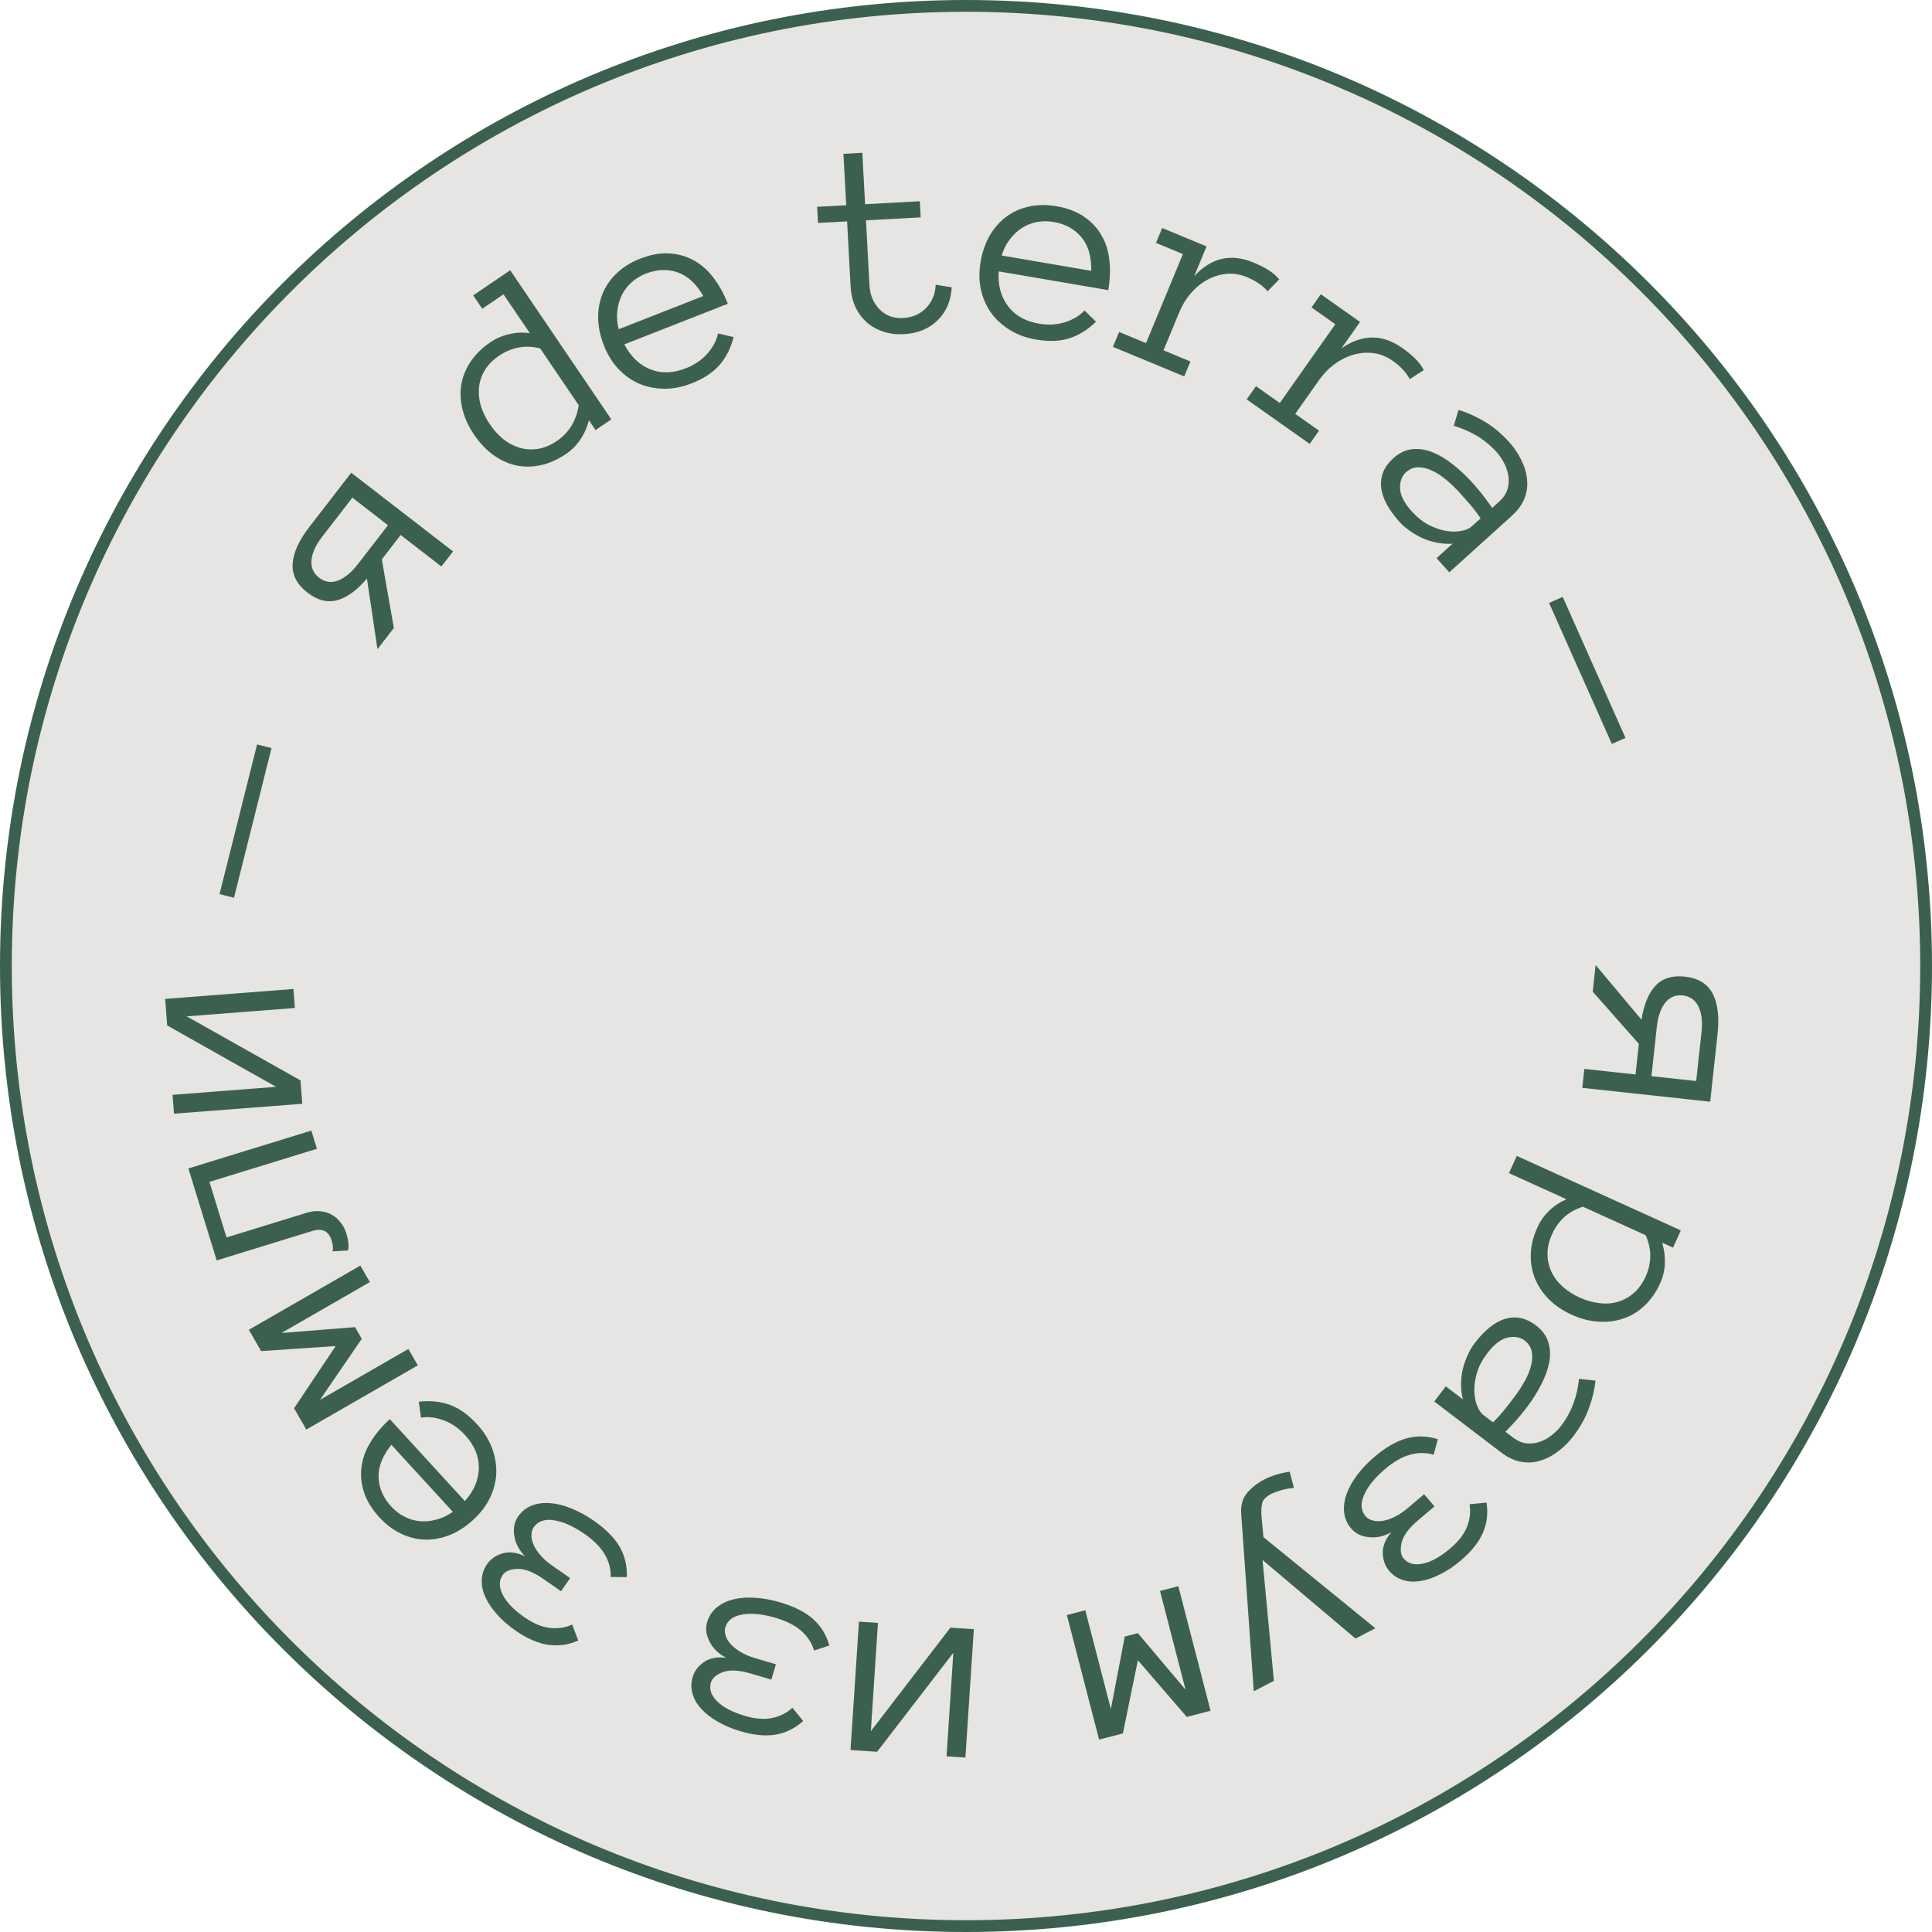
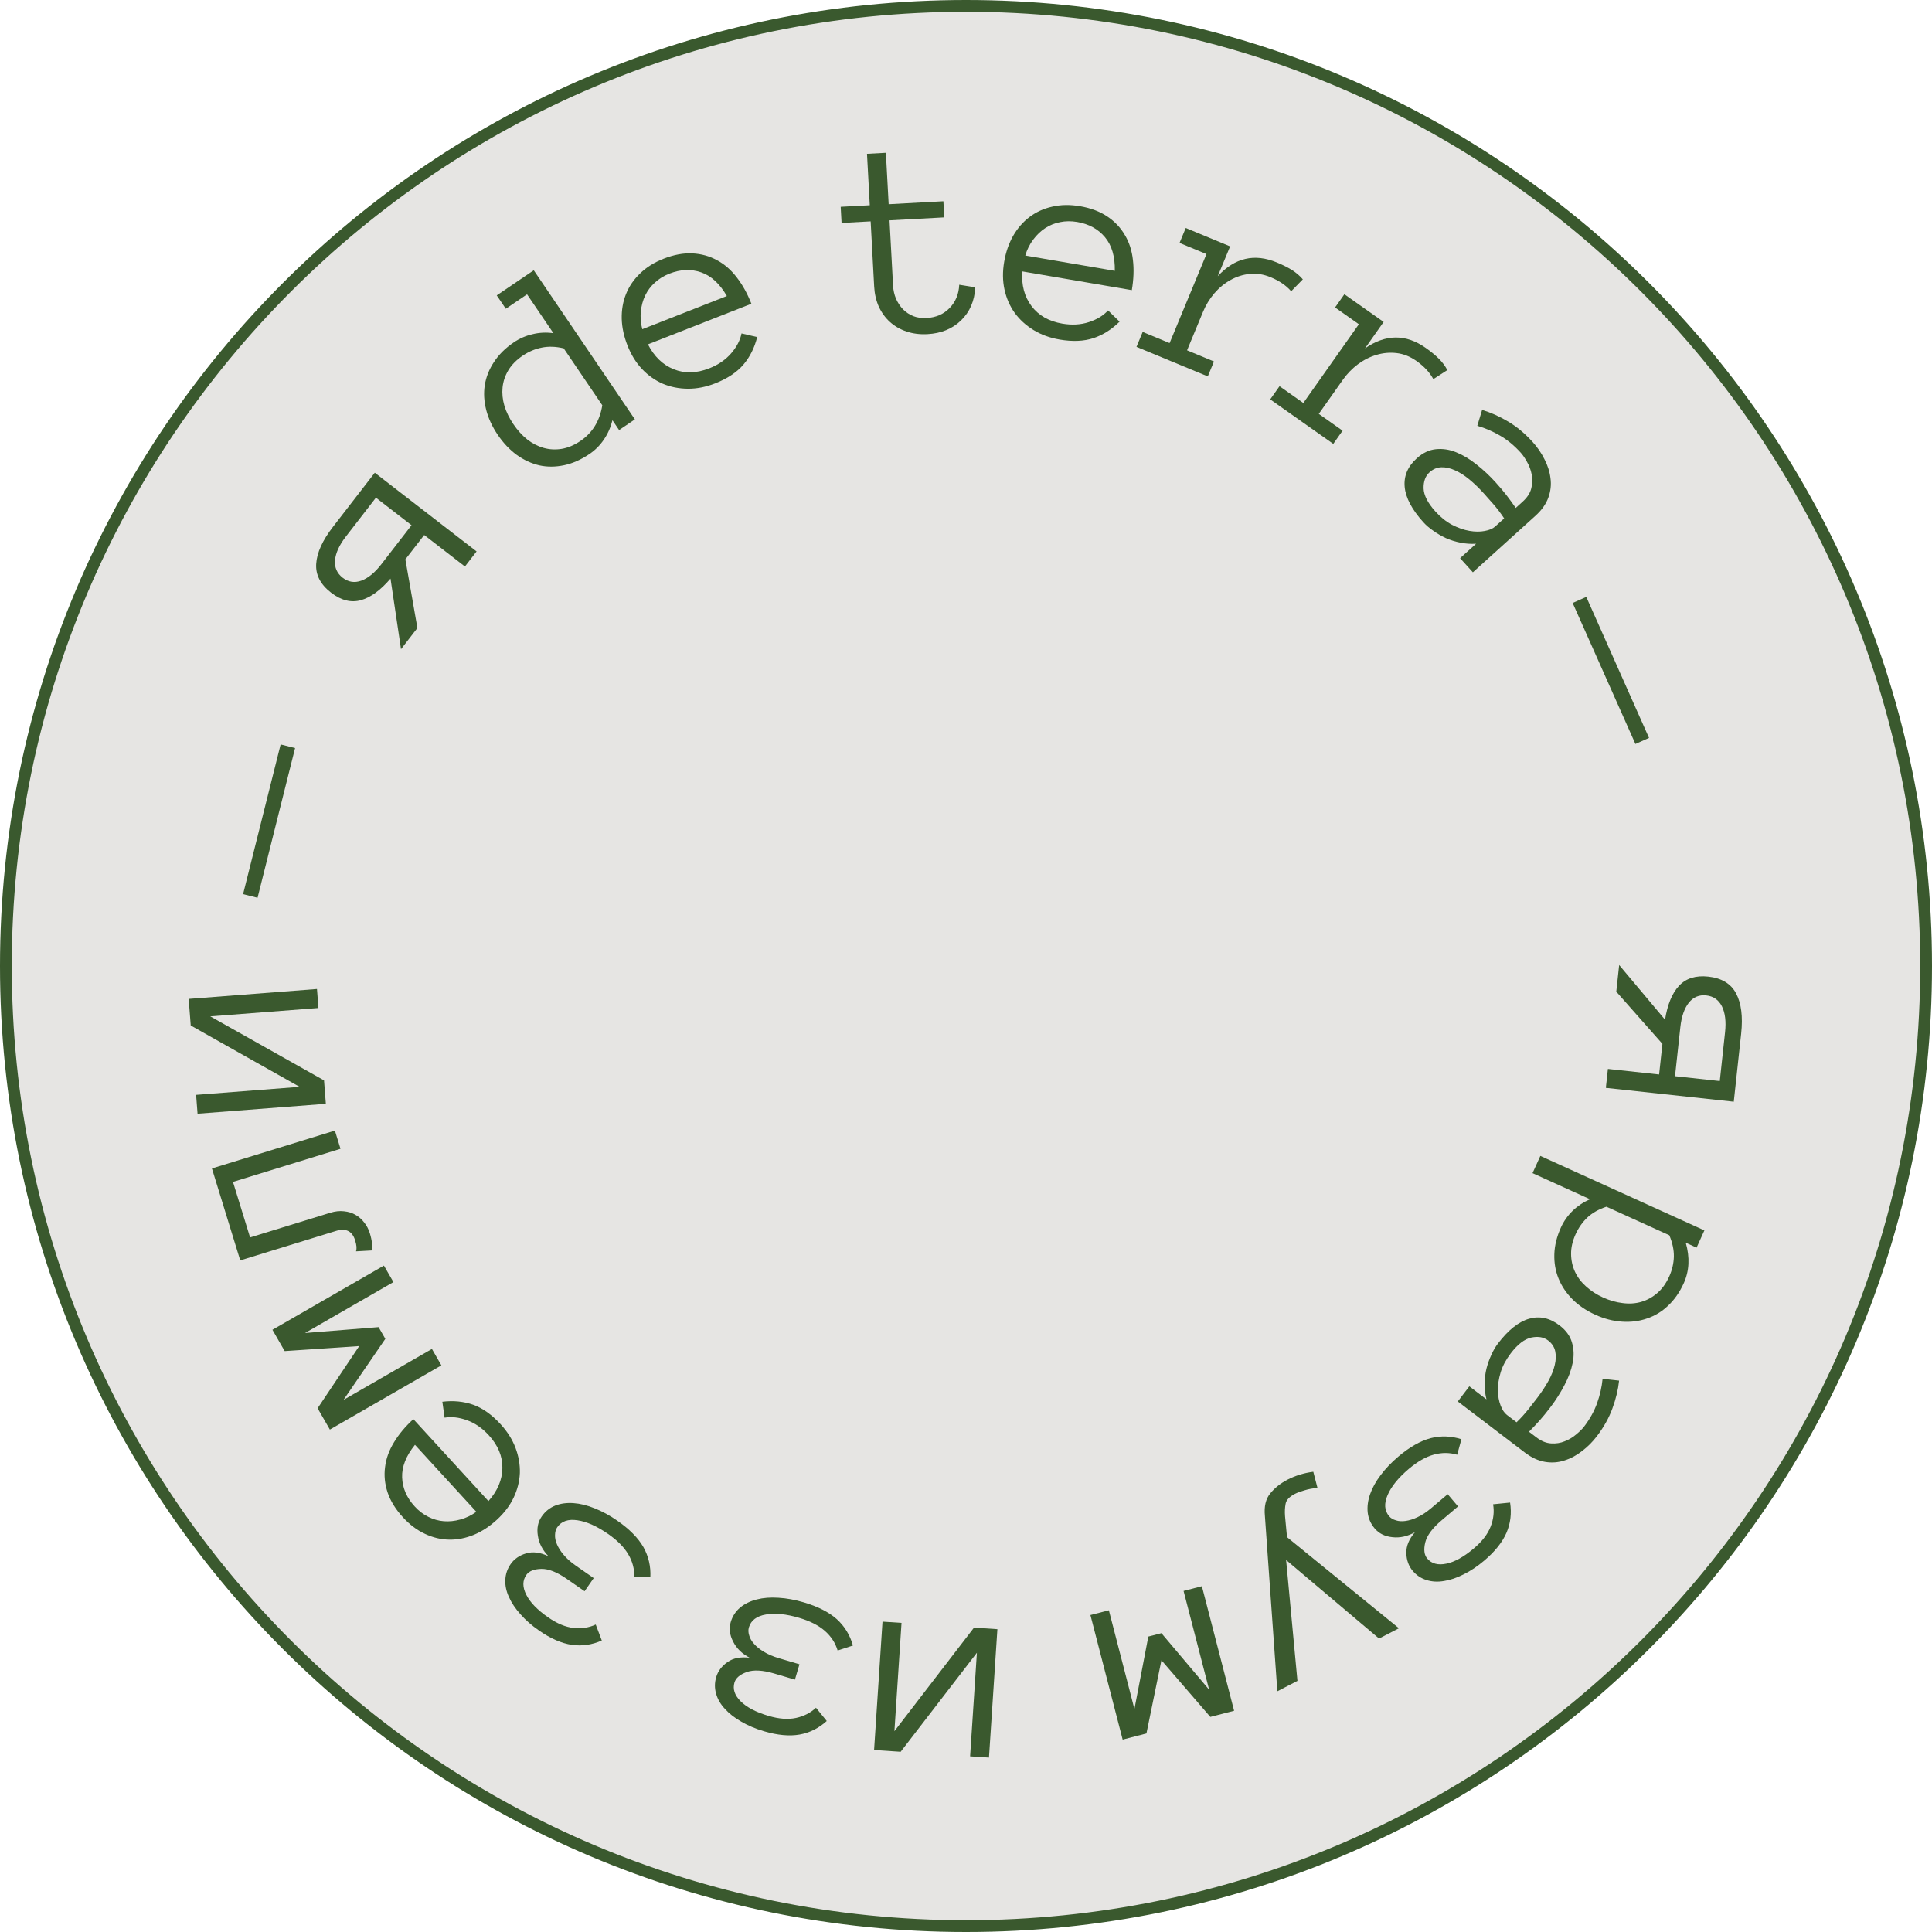
<svg xmlns="http://www.w3.org/2000/svg" width="164" height="164" viewBox="0 0 164 164" fill="none">
-   <path d="M163.5 82C163.5 127.011 127.011 163.5 82 163.5C36.989 163.5 0.5 127.011 0.5 82C0.5 36.989 36.989 0.5 82 0.5C127.011 0.5 163.5 36.989 163.5 82Z" fill="#E6E5E3" stroke="#3C604F" />
-   <path d="M139.339 86.558C139.54 85.276 139.935 84.317 140.523 83.681C141.118 83.046 141.948 82.786 143.012 82.901C144.146 83.024 144.931 83.499 145.368 84.324C145.812 85.158 145.956 86.297 145.799 87.742L145.173 93.52L134.315 92.344L134.489 90.736L138.835 91.207L139.116 88.609L135.2 84.177L135.445 81.916L139.339 86.558ZM142.839 84.498C142.233 84.432 141.739 84.638 141.357 85.115C140.975 85.6 140.734 86.297 140.636 87.206L140.186 91.353L143.984 91.765L144.434 87.617C144.532 86.709 144.443 85.976 144.165 85.419C143.887 84.871 143.445 84.563 142.839 84.498Z" fill="#3C604F" />
-   <path d="M133.418 111.603C132.643 111.251 131.993 110.811 131.47 110.281C130.947 109.752 130.554 109.162 130.292 108.511C130.034 107.87 129.917 107.182 129.942 106.447C129.967 105.712 130.154 104.96 130.503 104.192C130.742 103.665 131.07 103.197 131.488 102.786C131.903 102.383 132.396 102.053 132.967 101.797L128.091 99.583L128.755 98.121L142.679 104.444L142.015 105.906L141.098 105.489C141.456 106.742 141.399 107.887 140.927 108.926C140.579 109.694 140.136 110.329 139.599 110.832C139.069 111.338 138.47 111.701 137.804 111.922C137.141 112.153 136.431 112.242 135.674 112.19C134.924 112.141 134.172 111.946 133.418 111.603ZM134.082 110.142C134.637 110.393 135.191 110.551 135.746 110.614C136.305 110.688 136.831 110.652 137.326 110.508C137.821 110.363 138.273 110.114 138.683 109.76C139.089 109.412 139.425 108.947 139.69 108.364C139.942 107.809 140.074 107.243 140.088 106.665C140.098 106.095 139.969 105.491 139.7 104.855L134.365 102.432C133.709 102.649 133.173 102.95 132.757 103.337C132.338 103.73 132.003 104.204 131.751 104.759C131.486 105.342 131.357 105.901 131.363 106.436C131.366 106.978 131.475 107.482 131.692 107.95C131.909 108.417 132.222 108.834 132.63 109.199C133.043 109.576 133.527 109.89 134.082 110.142Z" fill="#3C604F" />
-   <path d="M130.379 112.505C130.926 112.922 131.279 113.406 131.437 113.959C131.602 114.516 131.622 115.096 131.497 115.699C131.374 116.312 131.141 116.94 130.799 117.583C130.458 118.236 130.061 118.862 129.606 119.458C129.431 119.688 129.272 119.891 129.129 120.067C128.98 120.248 128.839 120.415 128.703 120.567C128.563 120.726 128.42 120.882 128.273 121.035C128.127 121.189 127.965 121.356 127.789 121.536L128.414 122.011C128.836 122.333 129.255 122.505 129.671 122.527C130.082 122.555 130.466 122.494 130.825 122.345C131.19 122.201 131.515 122.007 131.8 121.762C132.091 121.522 132.314 121.299 132.47 121.094C132.963 120.448 133.33 119.785 133.572 119.105C133.815 118.426 133.97 117.738 134.037 117.044L135.438 117.197C135.357 117.96 135.17 118.741 134.877 119.539C134.585 120.348 134.144 121.141 133.552 121.918C133.192 122.39 132.777 122.806 132.308 123.165C131.839 123.535 131.34 123.803 130.811 123.97C130.283 124.147 129.731 124.188 129.155 124.093C128.58 123.999 128.006 123.733 127.434 123.298L121.747 118.967L122.726 117.681L124.181 118.788C124.071 118.352 124.02 117.91 124.026 117.463C124.028 117.022 124.079 116.594 124.179 116.18C124.285 115.769 124.422 115.383 124.59 115.02C124.752 114.652 124.94 114.329 125.153 114.049C126.028 112.899 126.912 112.197 127.803 111.943C128.694 111.688 129.552 111.876 130.379 112.505ZM126.244 114.88C125.837 115.414 125.55 115.952 125.383 116.493C125.218 117.045 125.141 117.56 125.15 118.038C125.159 118.516 125.235 118.938 125.379 119.303C125.519 119.675 125.697 119.943 125.915 120.109L126.735 120.733C127.115 120.364 127.454 119.989 127.754 119.609C128.049 119.234 128.303 118.907 128.516 118.628C128.866 118.168 129.173 117.7 129.438 117.223C129.697 116.753 129.876 116.305 129.975 115.88C130.079 115.459 130.093 115.066 130.016 114.703C129.939 114.34 129.736 114.033 129.406 113.782C129.04 113.503 128.566 113.422 127.986 113.54C127.406 113.669 126.826 114.115 126.244 114.88Z" fill="#3C604F" />
-   <path d="M117.917 133.34C117.574 132.934 117.394 132.432 117.378 131.832C117.361 131.242 117.604 130.653 118.108 130.063C117.469 130.42 116.83 130.56 116.194 130.485C115.556 130.42 115.056 130.173 114.692 129.744C114.355 129.344 114.157 128.892 114.099 128.389C114.047 127.891 114.115 127.373 114.304 126.834C114.488 126.301 114.785 125.763 115.196 125.221C115.603 124.673 116.104 124.147 116.701 123.642C117.655 122.835 118.566 122.316 119.434 122.083C120.301 121.862 121.174 121.891 122.054 122.17L121.695 123.487C121.051 123.294 120.389 123.292 119.708 123.478C119.027 123.665 118.32 124.069 117.586 124.689C116.709 125.431 116.112 126.165 115.796 126.893C115.474 127.625 115.515 128.23 115.919 128.707C116.055 128.868 116.245 128.984 116.488 129.054C116.731 129.136 117.007 129.153 117.315 129.107C117.629 129.067 117.968 128.959 118.332 128.785C118.701 128.616 119.088 128.36 119.494 128.017L120.89 126.837L121.768 127.875L120.371 129.056C119.59 129.716 119.127 130.343 118.983 130.935C118.838 131.538 118.895 131.992 119.152 132.296C119.525 132.738 120.067 132.883 120.778 132.732C121.484 132.586 122.26 132.155 123.107 131.439C123.811 130.843 124.287 130.226 124.534 129.587C124.782 128.948 124.852 128.317 124.743 127.692L126.186 127.547C126.326 128.451 126.224 129.305 125.88 130.108C125.529 130.915 124.898 131.705 123.985 132.477C123.406 132.966 122.827 133.353 122.249 133.637C121.67 133.932 121.114 134.121 120.58 134.204C120.046 134.297 119.546 134.269 119.082 134.12C118.623 133.976 118.235 133.716 117.917 133.34Z" fill="#3C604F" />
-   <path d="M106.429 143.567L105.374 128.697C105.292 127.877 105.443 127.235 105.828 126.772C106.209 126.302 106.698 125.912 107.294 125.603C107.96 125.257 108.689 125.034 109.48 124.931L109.836 126.305C109.438 126.335 109.069 126.403 108.728 126.509C108.383 126.609 108.114 126.709 107.92 126.809C107.448 127.054 107.185 127.336 107.13 127.654C107.068 127.977 107.053 128.328 107.083 128.709L107.25 130.483L116.75 138.217L115.064 139.091L107.173 132.423L108.135 142.682L106.429 143.567Z" fill="#3C604F" />
-   <path d="M90.561 137.094L92.127 136.689L94.297 145.073L95.477 138.921L96.588 138.633L100.638 143.432L98.469 135.048L100.023 134.646L102.759 145.219L100.74 145.742L96.59 140.933L95.317 147.145L93.298 147.668L90.561 137.094Z" fill="#3C604F" />
-   <path d="M81.95 149.194L80.348 149.089L80.925 140.295L74.454 148.701L72.197 148.553L72.913 137.655L74.527 137.761L73.923 146.952L80.677 138.165L82.665 138.295L81.95 149.194Z" fill="#3C604F" />
-   <path d="M58.796 142.362C58.946 141.853 59.268 141.426 59.76 141.083C60.243 140.745 60.869 140.625 61.639 140.722C60.99 140.383 60.522 139.927 60.235 139.354C59.938 138.786 59.87 138.232 60.029 137.692C60.178 137.19 60.447 136.777 60.836 136.452C61.223 136.135 61.693 135.907 62.247 135.769C62.794 135.629 63.407 135.582 64.085 135.628C64.766 135.667 65.482 135.797 66.231 136.018C67.43 136.372 68.364 136.848 69.035 137.446C69.696 138.048 70.152 138.794 70.402 139.683L69.104 140.106C68.912 139.462 68.55 138.907 68.02 138.441C67.49 137.975 66.764 137.605 65.842 137.333C64.741 137.007 63.8 136.912 63.018 137.048C62.229 137.182 61.746 137.548 61.569 138.147C61.509 138.35 61.517 138.572 61.592 138.814C61.657 139.061 61.794 139.301 62.002 139.534C62.208 139.774 62.484 139.998 62.83 140.206C63.174 140.422 63.6 140.605 64.11 140.756L65.863 141.274L65.478 142.577L63.724 142.059C62.743 141.769 61.965 141.727 61.391 141.932C60.808 142.142 60.46 142.439 60.347 142.821C60.183 143.375 60.359 143.908 60.876 144.419C61.386 144.928 62.172 145.34 63.236 145.654C64.12 145.916 64.897 145.974 65.567 145.83C66.237 145.686 66.803 145.397 67.265 144.963L68.179 146.089C67.501 146.703 66.731 147.086 65.872 147.24C65.004 147.391 63.997 147.297 62.851 146.958C62.124 146.743 61.483 146.472 60.928 146.145C60.364 145.824 59.9 145.462 59.538 145.062C59.166 144.667 58.915 144.234 58.785 143.764C58.653 143.302 58.656 142.834 58.796 142.362Z" fill="#3C604F" />
-   <path d="M41.347 132.77C41.65 132.334 42.089 132.03 42.664 131.859C43.229 131.69 43.861 131.772 44.561 132.106C44.051 131.581 43.75 131 43.658 130.366C43.555 129.733 43.664 129.186 43.985 128.724C44.284 128.294 44.669 127.986 45.14 127.8C45.608 127.62 46.126 127.552 46.695 127.595C47.258 127.634 47.854 127.782 48.484 128.039C49.119 128.289 49.757 128.637 50.399 129.083C51.425 129.796 52.163 130.541 52.612 131.319C53.05 132.099 53.249 132.95 53.207 133.873L51.842 133.866C51.861 133.195 51.693 132.554 51.336 131.945C50.979 131.336 50.406 130.757 49.617 130.209C48.673 129.554 47.809 129.168 47.025 129.051C46.234 128.93 45.66 129.126 45.304 129.64C45.184 129.813 45.121 130.026 45.116 130.28C45.1 130.535 45.155 130.806 45.279 131.092C45.4 131.385 45.591 131.684 45.854 131.991C46.113 132.303 46.46 132.611 46.896 132.914L48.398 133.957L47.623 135.073L46.121 134.031C45.28 133.447 44.555 133.162 43.946 133.177C43.326 133.193 42.902 133.365 42.675 133.692C42.345 134.167 42.346 134.729 42.676 135.376C42.999 136.02 43.617 136.658 44.528 137.29C45.285 137.816 46.005 138.116 46.686 138.189C47.367 138.263 47.995 138.167 48.57 137.9L49.084 139.256C48.247 139.626 47.396 139.748 46.532 139.623C45.661 139.494 44.734 139.089 43.753 138.407C43.13 137.975 42.607 137.516 42.183 137.031C41.748 136.548 41.421 136.06 41.203 135.566C40.974 135.074 40.871 134.585 40.896 134.097C40.916 133.617 41.066 133.174 41.347 132.77Z" fill="#3C604F" />
-   <path d="M39.462 127.421C40.235 126.554 40.63 125.62 40.646 124.62C40.662 123.619 40.276 122.69 39.49 121.832C38.936 121.227 38.318 120.802 37.638 120.557C36.958 120.312 36.325 120.24 35.74 120.341L35.55 118.989C36.484 118.875 37.356 118.96 38.168 119.245C38.974 119.534 39.751 120.088 40.501 120.906C41.071 121.528 41.49 122.193 41.758 122.901C42.025 123.61 42.149 124.323 42.129 125.041C42.097 125.758 41.92 126.456 41.598 127.133C41.275 127.81 40.8 128.436 40.172 129.012C39.562 129.571 38.916 129.993 38.234 130.279C37.541 130.564 36.847 130.702 36.151 130.694C35.443 130.685 34.754 130.522 34.082 130.206C33.404 129.894 32.778 129.424 32.202 128.796C31.574 128.111 31.14 127.406 30.901 126.683C30.662 125.959 30.591 125.24 30.688 124.525C30.775 123.81 31.026 123.113 31.443 122.435C31.855 121.751 32.403 121.094 33.088 120.466L39.462 127.421ZM33.225 122.645C32.466 123.585 32.102 124.507 32.135 125.409C32.167 126.312 32.524 127.135 33.205 127.878C33.553 128.258 33.938 128.552 34.361 128.758C34.777 128.97 35.214 129.094 35.671 129.13C36.129 129.167 36.598 129.118 37.08 128.984C37.555 128.856 38.007 128.638 38.435 128.33L33.225 122.645Z" fill="#3C604F" />
-   <path d="M30.589 107.43L31.396 108.831L23.891 113.153L30.136 112.654L30.709 113.649L27.161 118.83L34.665 114.508L35.467 115.899L26.002 121.35L24.961 119.543L28.493 114.263L22.166 114.688L21.124 112.881L30.589 107.43Z" fill="#3C604F" />
-   <path d="M15.99 99.185L26.428 95.971L26.904 97.516L17.777 100.327L19.229 105.042L26.038 102.945C26.449 102.819 26.836 102.777 27.201 102.82C27.564 102.856 27.889 102.956 28.176 103.121C28.464 103.286 28.711 103.504 28.918 103.775C29.131 104.045 29.29 104.347 29.393 104.683C29.586 105.311 29.634 105.798 29.538 106.147L28.224 106.221C28.259 106.095 28.271 105.965 28.262 105.829C28.251 105.685 28.212 105.505 28.145 105.288C27.901 104.497 27.358 104.231 26.514 104.491L18.394 106.991L15.99 99.185Z" fill="#3C604F" />
-   <path d="M14.77 94.537L14.647 92.937L23.433 92.257L14.191 87.048L14.017 84.793L24.907 83.951L25.031 85.564L15.848 86.274L25.506 91.709L25.66 93.696L14.77 94.537Z" fill="#3C604F" />
-   <path d="M23.049 63.5L19.863 76.208L18.635 75.9L21.821 63.192L23.049 63.5Z" fill="#3C604F" />
-   <path d="M31.149 49.114C30.306 50.101 29.468 50.713 28.635 50.947C27.796 51.177 26.953 50.965 26.106 50.31C25.203 49.613 24.782 48.798 24.841 47.866C24.898 46.923 25.371 45.877 26.26 44.727L29.815 40.128L38.456 46.808L37.467 48.087L34.009 45.414L32.41 47.482L33.432 53.307L32.041 55.106L31.149 49.114ZM27.088 49.04C27.57 49.413 28.099 49.496 28.673 49.288C29.253 49.075 29.823 48.607 30.382 47.883L32.933 44.583L29.911 42.246L27.359 45.547C26.8 46.27 26.493 46.941 26.439 47.561C26.389 48.174 26.606 48.667 27.088 49.04Z" fill="#3C604F" />
-   <path d="M51.893 35.599L50.554 36.506L49.989 35.672C49.84 36.274 49.597 36.821 49.261 37.313C48.931 37.801 48.527 38.207 48.048 38.532C47.331 39.019 46.608 39.339 45.882 39.492C45.155 39.645 44.454 39.648 43.779 39.502C43.106 39.345 42.465 39.048 41.857 38.61C41.256 38.169 40.72 37.602 40.251 36.91C39.786 36.225 39.46 35.521 39.272 34.799C39.086 34.066 39.047 33.361 39.154 32.684C39.264 31.996 39.524 31.343 39.935 30.724C40.342 30.099 40.904 29.543 41.622 29.056C42.1 28.732 42.625 28.503 43.196 28.371C43.769 28.228 44.362 28.198 44.976 28.282L42.74 24.985L40.936 26.208L40.166 25.073L43.309 22.942L51.893 35.599ZM45.851 29.572C45.185 29.41 44.562 29.389 43.982 29.509C43.408 29.624 42.87 29.852 42.365 30.195C41.835 30.554 41.43 30.966 41.15 31.43C40.876 31.889 40.713 32.373 40.661 32.88C40.609 33.387 40.66 33.909 40.816 34.445C40.974 34.971 41.229 35.492 41.58 36.009C41.931 36.526 42.323 36.959 42.757 37.306C43.193 37.643 43.656 37.881 44.147 38.02C44.638 38.159 45.148 38.187 45.675 38.102C46.21 38.013 46.742 37.789 47.273 37.43C48.294 36.737 48.912 35.727 49.127 34.402L45.851 29.572Z" fill="#3C604F" />
-   <path d="M53.001 29.231C53.532 30.265 54.262 30.969 55.189 31.343C56.117 31.718 57.122 31.692 58.206 31.267C58.97 30.968 59.588 30.544 60.062 29.998C60.535 29.451 60.83 28.886 60.946 28.304L62.275 28.613C62.046 29.525 61.653 30.309 61.096 30.964C60.536 31.612 59.739 32.138 58.707 32.544C57.921 32.852 57.15 33.003 56.393 32.998C55.636 32.993 54.926 32.852 54.263 32.575C53.605 32.288 53.018 31.872 52.502 31.328C51.986 30.783 51.573 30.115 51.261 29.322C50.959 28.551 50.797 27.796 50.776 27.058C50.759 26.309 50.88 25.611 51.138 24.965C51.4 24.308 51.8 23.723 52.337 23.21C52.872 22.689 53.535 22.274 54.328 21.963C55.193 21.623 56.007 21.472 56.768 21.509C57.53 21.546 58.226 21.738 58.858 22.086C59.494 22.424 60.054 22.909 60.537 23.542C61.028 24.172 61.443 24.919 61.782 25.785L53.001 29.231ZM59.7 25.129C59.096 24.082 58.367 23.412 57.513 23.117C56.659 22.823 55.763 22.86 54.825 23.228C54.345 23.416 53.932 23.671 53.588 23.99C53.241 24.303 52.968 24.666 52.769 25.08C52.571 25.493 52.447 25.949 52.399 26.446C52.348 26.936 52.389 27.436 52.522 27.946L59.7 25.129Z" fill="#3C604F" />
-   <path d="M80.788 24.39C80.725 25.543 80.322 26.48 79.578 27.201C78.842 27.914 77.893 28.302 76.731 28.364C76.091 28.399 75.5 28.325 74.958 28.143C74.416 27.962 73.948 27.693 73.554 27.339C73.159 26.985 72.842 26.552 72.603 26.041C72.372 25.521 72.239 24.95 72.205 24.326L71.906 18.791L69.437 18.924L69.363 17.555L71.832 17.422L71.596 13.057L73.199 12.97L73.435 17.335L78.081 17.084L78.155 18.453L73.509 18.704L73.808 24.239C73.83 24.637 73.913 25.008 74.056 25.352C74.208 25.696 74.404 25.994 74.645 26.247C74.893 26.5 75.185 26.695 75.521 26.834C75.857 26.964 76.236 27.018 76.657 26.995C77.452 26.952 78.102 26.671 78.606 26.151C79.117 25.622 79.391 24.962 79.426 24.17L80.788 24.39Z" fill="#3C604F" />
-   <path d="M84.777 23.038C84.698 24.198 84.958 25.178 85.558 25.978C86.159 26.778 87.033 27.276 88.18 27.472C88.989 27.61 89.737 27.568 90.425 27.345C91.113 27.122 91.657 26.791 92.057 26.352L93.036 27.304C92.368 27.966 91.626 28.434 90.81 28.707C89.996 28.972 89.042 29.011 87.949 28.824C87.117 28.681 86.379 28.413 85.733 28.017C85.087 27.621 84.552 27.133 84.128 26.554C83.713 25.968 83.426 25.308 83.266 24.575C83.106 23.843 83.098 23.056 83.241 22.217C83.381 21.401 83.632 20.671 83.996 20.028C84.368 19.378 84.832 18.843 85.388 18.423C85.952 17.996 86.597 17.702 87.322 17.541C88.048 17.372 88.831 17.359 89.671 17.503C90.587 17.659 91.362 17.95 91.994 18.376C92.627 18.801 93.124 19.326 93.485 19.95C93.855 20.568 94.083 21.273 94.169 22.064C94.264 22.857 94.232 23.712 94.076 24.628L84.777 23.038ZM92.632 22.991C92.656 21.782 92.379 20.831 91.8 20.138C91.221 19.444 90.435 19.012 89.442 18.843C88.933 18.756 88.449 18.76 87.989 18.856C87.53 18.944 87.109 19.113 86.725 19.365C86.341 19.616 86 19.942 85.701 20.343C85.404 20.736 85.181 21.186 85.031 21.691L92.632 22.991Z" fill="#3C604F" />
-   <path d="M107.603 24.723C107.179 24.235 106.6 23.838 105.863 23.534C105.257 23.282 104.662 23.188 104.078 23.251C103.494 23.313 102.948 23.489 102.439 23.777C101.934 24.058 101.477 24.436 101.07 24.91C100.672 25.379 100.354 25.903 100.115 26.48L98.765 29.739L101.049 30.685L100.525 31.952L94.472 29.445L94.997 28.178L97.282 29.125L100.412 21.567L98.127 20.621L98.652 19.355L102.42 20.915L101.37 23.448C102.814 21.882 104.485 21.491 106.383 22.278C106.896 22.49 107.326 22.706 107.675 22.927C108.03 23.15 108.336 23.412 108.592 23.713L107.603 24.723Z" fill="#3C604F" />
-   <path d="M119.671 32.183C119.365 31.613 118.887 31.099 118.236 30.64C117.699 30.261 117.139 30.039 116.556 29.971C115.972 29.904 115.401 29.955 114.842 30.125C114.287 30.288 113.759 30.556 113.257 30.928C112.766 31.299 112.34 31.74 111.98 32.25L109.947 35.133L111.968 36.558L111.177 37.679L105.824 33.903L106.614 32.782L108.635 34.208L113.349 27.523L111.329 26.098L112.119 24.978L115.452 27.328L113.871 29.569C115.624 28.358 117.34 28.345 119.019 29.529C119.472 29.848 119.845 30.154 120.136 30.446C120.434 30.742 120.675 31.065 120.859 31.414L119.671 32.183Z" fill="#3C604F" />
-   <path d="M118.266 38.904C118.777 38.443 119.318 38.186 119.89 38.132C120.469 38.073 121.042 38.16 121.611 38.394C122.191 38.628 122.766 38.973 123.334 39.428C123.914 39.883 124.455 40.389 124.958 40.946C125.152 41.16 125.321 41.354 125.468 41.528C125.619 41.707 125.757 41.877 125.881 42.038C126.011 42.205 126.138 42.375 126.262 42.547C126.386 42.719 126.52 42.909 126.664 43.115L127.247 42.589C127.641 42.233 127.888 41.853 127.986 41.448C128.089 41.05 128.1 40.66 128.02 40.28C127.946 39.895 127.814 39.54 127.626 39.215C127.444 38.885 127.266 38.624 127.094 38.433C126.549 37.83 125.965 37.346 125.342 36.983C124.719 36.619 124.072 36.34 123.402 36.145L123.811 34.797C124.546 35.017 125.279 35.345 126.009 35.78C126.75 36.216 127.448 36.797 128.103 37.522C128.501 37.962 128.833 38.446 129.099 38.974C129.376 39.503 129.548 40.043 129.614 40.594C129.691 41.145 129.63 41.695 129.43 42.244C129.231 42.792 128.864 43.307 128.331 43.789L123.026 48.58L121.942 47.38L123.299 46.155C122.849 46.182 122.406 46.151 121.968 46.062C121.535 45.979 121.124 45.85 120.734 45.676C120.351 45.496 119.996 45.29 119.671 45.057C119.339 44.83 119.056 44.586 118.82 44.325C117.851 43.253 117.324 42.255 117.238 41.333C117.153 40.41 117.495 39.6 118.266 38.904ZM119.838 43.407C120.288 43.905 120.764 44.286 121.265 44.55C121.777 44.813 122.269 44.985 122.74 45.064C123.212 45.144 123.64 45.146 124.026 45.072C124.417 45.003 124.713 44.877 124.916 44.694L125.682 44.003C125.389 43.562 125.083 43.159 124.764 42.794C124.451 42.435 124.176 42.126 123.94 41.865C123.553 41.436 123.149 41.047 122.73 40.7C122.316 40.358 121.909 40.099 121.508 39.924C121.114 39.743 120.731 39.657 120.36 39.666C119.989 39.675 119.65 39.818 119.342 40.096C119 40.404 118.834 40.855 118.842 41.447C118.862 42.04 119.194 42.693 119.838 43.407Z" fill="#3C604F" />
-   <path d="M136.824 63.152L131.496 51.183L132.653 50.668L137.981 62.638L136.824 63.152Z" fill="#3C604F" />
+   <path d="M163.5 82C163.5 127.011 127.011 163.5 82 163.5C36.989 163.5 0.5 127.011 0.5 82C0.5 36.989 36.989 0.5 82 0.5C127.011 0.5 163.5 36.989 163.5 82Z" fill="#E6E5E3" stroke="#3A592E" />
+   <path d="M141.339 86.558C141.541 85.276 141.935 84.317 142.523 83.681C143.118 83.046 143.948 82.786 145.012 82.901C146.146 83.024 146.931 83.499 147.368 84.324C147.812 85.158 147.956 86.297 147.8 87.742L147.173 93.52L136.315 92.344L136.489 90.736L140.835 91.207L141.117 88.609L137.2 84.177L137.445 81.916L141.339 86.558ZM144.839 84.498C144.233 84.432 143.739 84.638 143.358 85.115C142.975 85.6 142.734 86.297 142.636 87.206L142.186 91.353L145.985 91.765L146.434 87.617C146.532 86.709 146.443 85.976 146.165 85.419C145.887 84.871 145.445 84.563 144.839 84.498Z" fill="#3A592E" />
+   <path d="M135.418 111.603C134.643 111.251 133.993 110.811 133.47 110.281C132.947 109.752 132.554 109.162 132.292 108.511C132.034 107.87 131.917 107.182 131.942 106.447C131.967 105.712 132.154 104.96 132.503 104.192C132.742 103.665 133.07 103.197 133.489 102.786C133.904 102.383 134.396 102.053 134.967 101.797L130.091 99.583L130.755 98.121L144.679 104.444L144.016 105.906L143.098 105.489C143.456 106.742 143.399 107.887 142.928 108.926C142.579 109.694 142.136 110.329 141.599 110.832C141.069 111.338 140.47 111.701 139.804 111.922C139.141 112.153 138.431 112.242 137.674 112.19C136.924 112.141 136.172 111.946 135.418 111.603ZM136.082 110.142C136.637 110.393 137.192 110.551 137.746 110.614C138.305 110.688 138.832 110.652 139.326 110.508C139.821 110.363 140.273 110.114 140.683 109.76C141.089 109.412 141.425 108.947 141.69 108.364C141.942 107.809 142.074 107.243 142.088 106.665C142.098 106.095 141.969 105.491 141.7 104.855L136.365 102.432C135.709 102.649 135.173 102.95 134.757 103.337C134.339 103.73 134.003 104.204 133.751 104.759C133.486 105.342 133.357 105.901 133.363 106.436C133.366 106.978 133.476 107.482 133.692 107.95C133.909 108.417 134.222 108.834 134.631 109.199C135.043 109.576 135.527 109.89 136.082 110.142Z" fill="#3A592E" />
+   <path d="M132.379 112.505C132.926 112.921 133.279 113.406 133.437 113.959C133.602 114.516 133.622 115.096 133.497 115.698C133.374 116.311 133.141 116.939 132.799 117.582C132.458 118.236 132.061 118.861 131.607 119.458C131.431 119.688 131.272 119.891 131.129 120.066C130.98 120.248 130.839 120.415 130.703 120.567C130.563 120.725 130.42 120.881 130.273 121.035C130.127 121.188 129.965 121.355 129.789 121.535L130.414 122.011C130.836 122.333 131.255 122.505 131.671 122.526C132.082 122.554 132.466 122.494 132.825 122.345C133.19 122.201 133.515 122.006 133.8 121.761C134.091 121.521 134.314 121.299 134.47 121.094C134.963 120.447 135.33 119.784 135.572 119.105C135.815 118.425 135.97 117.738 136.038 117.043L137.438 117.196C137.357 117.96 137.171 118.741 136.877 119.538C136.585 120.347 136.144 121.14 135.552 121.917C135.192 122.389 134.778 122.805 134.308 123.164C133.839 123.534 133.341 123.803 132.811 123.969C132.283 124.146 131.731 124.188 131.156 124.093C130.58 123.998 130.006 123.733 129.434 123.298L123.747 118.967L124.726 117.68L126.181 118.788C126.071 118.351 126.02 117.909 126.026 117.462C126.028 117.022 126.079 116.594 126.179 116.179C126.285 115.769 126.422 115.382 126.59 115.02C126.752 114.652 126.94 114.328 127.153 114.049C128.028 112.899 128.912 112.197 129.803 111.942C130.694 111.688 131.552 111.875 132.379 112.505ZM128.244 114.879C127.837 115.414 127.55 115.952 127.384 116.493C127.219 117.045 127.141 117.56 127.15 118.038C127.159 118.516 127.235 118.938 127.379 119.303C127.519 119.674 127.697 119.943 127.915 120.108L128.735 120.733C129.115 120.364 129.454 119.989 129.754 119.608C130.049 119.234 130.303 118.907 130.516 118.627C130.866 118.167 131.173 117.699 131.438 117.223C131.697 116.753 131.876 116.305 131.975 115.879C132.079 115.458 132.093 115.066 132.016 114.703C131.939 114.34 131.736 114.033 131.407 113.782C131.04 113.503 130.566 113.422 129.986 113.54C129.406 113.668 128.826 114.115 128.244 114.879Z" fill="#3A592E" />
+   <path d="M119.917 133.34C119.574 132.934 119.394 132.432 119.378 131.832C119.361 131.242 119.604 130.653 120.108 130.063C119.469 130.42 118.83 130.56 118.194 130.485C117.556 130.42 117.056 130.173 116.692 129.744C116.355 129.344 116.157 128.892 116.099 128.389C116.047 127.891 116.115 127.373 116.304 126.834C116.488 126.301 116.785 125.763 117.196 125.221C117.603 124.673 118.104 124.147 118.701 123.642C119.655 122.835 120.566 122.316 121.434 122.083C122.301 121.862 123.174 121.891 124.054 122.17L123.695 123.487C123.051 123.294 122.389 123.292 121.708 123.478C121.027 123.665 120.32 124.069 119.586 124.689C118.709 125.431 118.112 126.165 117.796 126.893C117.474 127.625 117.515 128.23 117.919 128.707C118.055 128.868 118.245 128.984 118.488 129.054C118.731 129.136 119.007 129.153 119.315 129.107C119.629 129.067 119.968 128.959 120.332 128.785C120.701 128.616 121.088 128.36 121.494 128.017L122.89 126.837L123.768 127.875L122.371 129.056C121.59 129.716 121.127 130.343 120.983 130.935C120.838 131.538 120.895 131.992 121.152 132.296C121.525 132.738 122.067 132.883 122.778 132.732C123.484 132.586 124.26 132.155 125.107 131.439C125.811 130.843 126.287 130.226 126.534 129.587C126.782 128.948 126.852 128.317 126.743 127.692L128.186 127.547C128.326 128.451 128.224 129.305 127.88 130.108C127.529 130.915 126.898 131.705 125.985 132.477C125.406 132.966 124.827 133.353 124.249 133.637C123.67 133.932 123.114 134.121 122.58 134.204C122.046 134.297 121.546 134.269 121.082 134.12C120.623 133.976 120.235 133.716 119.917 133.34Z" fill="#3A592E" />
+   <path d="M108.429 143.566L107.374 128.696C107.292 127.876 107.443 127.235 107.828 126.771C108.209 126.301 108.698 125.911 109.294 125.602C109.96 125.257 110.689 125.033 111.48 124.931L111.836 126.304C111.438 126.334 111.069 126.403 110.728 126.509C110.383 126.608 110.114 126.708 109.92 126.809C109.448 127.053 109.185 127.335 109.13 127.654C109.068 127.976 109.052 128.328 109.082 128.708L109.25 130.482L118.75 138.216L117.064 139.09L109.173 132.423L110.135 142.682L108.429 143.566Z" fill="#3A592E" />
+   <path d="M92.561 137.095L94.127 136.69L96.297 145.074L97.477 138.922L98.588 138.634L102.638 143.432L100.469 135.048L102.023 134.646L104.759 145.22L102.74 145.742L98.59 140.933L97.317 147.146L95.298 147.668L92.561 137.095Z" fill="#3A592E" />
+   <path d="M83.95 149.194L82.348 149.089L82.925 140.295L76.454 148.701L74.197 148.553L74.913 137.655L76.527 137.761L75.923 146.952L82.678 138.165L84.665 138.295L83.95 149.194Z" fill="#3A592E" />
+   <path d="M60.796 142.362C60.947 141.853 61.268 141.426 61.761 141.083C62.243 140.745 62.869 140.625 63.639 140.722C62.99 140.383 62.522 139.927 62.235 139.354C61.938 138.786 61.87 138.232 62.029 137.692C62.178 137.19 62.447 136.777 62.836 136.452C63.223 136.135 63.694 135.907 64.247 135.769C64.794 135.629 65.407 135.582 66.085 135.628C66.767 135.667 67.482 135.797 68.231 136.018C69.43 136.372 70.364 136.848 71.035 137.446C71.696 138.048 72.152 138.794 72.402 139.683L71.104 140.106C70.912 139.462 70.55 138.907 70.02 138.441C69.49 137.975 68.764 137.605 67.842 137.333C66.741 137.007 65.8 136.912 65.018 137.048C64.229 137.182 63.746 137.548 63.569 138.147C63.509 138.35 63.517 138.572 63.592 138.814C63.657 139.061 63.794 139.301 64.002 139.534C64.208 139.774 64.484 139.998 64.83 140.206C65.174 140.422 65.6 140.605 66.11 140.756L67.863 141.274L67.478 142.577L65.725 142.059C64.743 141.769 63.965 141.727 63.392 141.932C62.808 142.142 62.46 142.439 62.347 142.821C62.183 143.375 62.359 143.908 62.876 144.419C63.386 144.928 64.172 145.34 65.236 145.654C66.12 145.916 66.897 145.974 67.567 145.83C68.237 145.686 68.803 145.397 69.265 144.963L70.179 146.089C69.501 146.703 68.731 147.086 67.872 147.24C67.004 147.391 65.997 147.297 64.851 146.958C64.124 146.743 63.483 146.472 62.928 146.145C62.364 145.824 61.9 145.462 61.538 145.062C61.166 144.667 60.915 144.234 60.785 143.764C60.653 143.302 60.656 142.834 60.796 142.362Z" fill="#3A592E" />
+   <path d="M43.347 132.77C43.65 132.334 44.089 132.03 44.664 131.859C45.229 131.69 45.861 131.772 46.561 132.106C46.051 131.581 45.75 131 45.658 130.366C45.555 129.733 45.664 129.186 45.985 128.724C46.284 128.294 46.669 127.986 47.14 127.8C47.608 127.62 48.126 127.552 48.695 127.595C49.258 127.634 49.854 127.782 50.484 128.039C51.119 128.289 51.757 128.637 52.398 129.083C53.425 129.796 54.163 130.541 54.612 131.319C55.05 132.099 55.249 132.95 55.207 133.873L53.842 133.866C53.861 133.195 53.693 132.554 53.336 131.945C52.979 131.336 52.406 130.757 51.617 130.209C50.673 129.554 49.809 129.168 49.025 129.051C48.234 128.93 47.66 129.126 47.304 129.64C47.183 129.813 47.121 130.026 47.116 130.28C47.1 130.535 47.155 130.806 47.279 131.092C47.4 131.385 47.591 131.684 47.854 131.991C48.112 132.303 48.46 132.611 48.896 132.914L50.398 133.957L49.623 135.073L48.121 134.031C47.28 133.447 46.555 133.162 45.946 133.177C45.326 133.193 44.902 133.365 44.675 133.692C44.345 134.167 44.346 134.729 44.676 135.376C44.999 136.02 45.617 136.658 46.528 137.29C47.285 137.816 48.005 138.116 48.686 138.189C49.367 138.263 49.995 138.167 50.57 137.9L51.084 139.256C50.247 139.626 49.396 139.748 48.532 139.623C47.661 139.494 46.734 139.089 45.753 138.407C45.13 137.975 44.607 137.516 44.183 137.031C43.748 136.548 43.421 136.06 43.203 135.566C42.974 135.074 42.871 134.585 42.896 134.097C42.916 133.617 43.066 133.174 43.347 132.77Z" fill="#3A592E" />
+   <path d="M41.462 127.421C42.235 126.554 42.63 125.62 42.646 124.62C42.662 123.619 42.277 122.69 41.49 121.832C40.936 121.227 40.319 120.802 39.638 120.557C38.958 120.312 38.325 120.24 37.74 120.341L37.55 118.989C38.484 118.875 39.357 118.96 40.168 119.245C40.974 119.534 41.752 120.088 42.501 120.906C43.071 121.528 43.49 122.193 43.758 122.901C44.025 123.61 44.149 124.323 44.129 125.041C44.097 125.758 43.92 126.456 43.598 127.133C43.275 127.81 42.8 128.436 42.172 129.012C41.562 129.571 40.916 129.993 40.234 130.279C39.541 130.564 38.847 130.702 38.151 130.694C37.443 130.685 36.754 130.522 36.082 130.206C35.404 129.894 34.778 129.424 34.203 128.796C33.574 128.111 33.141 127.406 32.901 126.683C32.662 125.959 32.591 125.24 32.688 124.525C32.775 123.81 33.027 123.113 33.443 122.435C33.855 121.751 34.403 121.094 35.089 120.466L41.462 127.421ZM35.226 122.645C34.466 123.585 34.102 124.507 34.135 125.409C34.167 126.312 34.524 127.135 35.205 127.878C35.553 128.258 35.938 128.552 36.361 128.758C36.777 128.97 37.214 129.094 37.672 129.13C38.129 129.167 38.598 129.118 39.08 128.984C39.555 128.856 40.007 128.638 40.435 128.33L35.226 122.645Z" fill="#3A592E" />
+   <path d="M32.589 107.43L33.396 108.832L25.892 113.154L32.136 112.655L32.709 113.65L29.161 118.831L36.665 114.508L37.467 115.9L28.002 121.351L26.961 119.543L30.493 114.263L24.166 114.689L23.125 112.881L32.589 107.43Z" fill="#3A592E" />
+   <path d="M17.99 99.185L28.428 95.971L28.904 97.516L19.777 100.327L21.229 105.042L28.038 102.945C28.449 102.819 28.836 102.777 29.201 102.82C29.564 102.856 29.889 102.956 30.176 103.121C30.464 103.286 30.711 103.504 30.918 103.775C31.131 104.045 31.29 104.347 31.393 104.683C31.586 105.311 31.634 105.798 31.538 106.147L30.224 106.221C30.259 106.095 30.271 105.965 30.262 105.829C30.251 105.685 30.212 105.505 30.145 105.288C29.901 104.497 29.358 104.231 28.514 104.491L20.394 106.991L17.99 99.185Z" fill="#3A592E" />
+   <path d="M16.77 94.537L16.647 92.937L25.433 92.257L16.191 87.048L16.017 84.793L26.907 83.951L27.031 85.564L17.848 86.274L27.506 91.709L27.66 93.696L16.77 94.537Z" fill="#3A592E" />
+   <path d="M25.049 63.5L21.863 76.208L20.635 75.9L23.822 63.192L25.049 63.5Z" fill="#3A592E" />
+   <path d="M33.149 49.114C32.306 50.101 31.468 50.713 30.635 50.947C29.796 51.177 28.953 50.965 28.106 50.31C27.203 49.613 26.782 48.798 26.841 47.866C26.898 46.923 27.371 45.877 28.26 44.727L31.815 40.128L40.456 46.808L39.467 48.087L36.009 45.414L34.41 47.482L35.432 53.307L34.041 55.106L33.149 49.114ZM29.088 49.04C29.57 49.413 30.098 49.496 30.673 49.288C31.253 49.075 31.823 48.607 32.382 47.883L34.933 44.583L31.911 42.246L29.359 45.547C28.8 46.27 28.493 46.941 28.439 47.561C28.389 48.174 28.606 48.667 29.088 49.04Z" fill="#3A592E" />
+   <path d="M53.893 35.599L52.554 36.507L51.989 35.673C51.84 36.274 51.597 36.821 51.261 37.313C50.931 37.801 50.527 38.208 50.048 38.532C49.331 39.019 48.608 39.339 47.882 39.492C47.155 39.645 46.454 39.649 45.779 39.502C45.106 39.345 44.465 39.048 43.857 38.611C43.256 38.169 42.72 37.603 42.251 36.911C41.786 36.225 41.46 35.522 41.272 34.799C41.086 34.066 41.047 33.361 41.154 32.684C41.264 31.997 41.524 31.343 41.935 30.725C42.342 30.1 42.904 29.544 43.622 29.057C44.1 28.732 44.625 28.504 45.196 28.372C45.769 28.228 46.362 28.199 46.976 28.283L44.74 24.985L42.936 26.209L42.166 25.074L45.309 22.943L53.893 35.599ZM47.851 29.572C47.185 29.411 46.562 29.39 45.982 29.509C45.408 29.624 44.87 29.853 44.365 30.195C43.835 30.555 43.43 30.966 43.15 31.43C42.876 31.89 42.713 32.373 42.661 32.88C42.609 33.388 42.66 33.91 42.816 34.446C42.974 34.971 43.229 35.492 43.58 36.01C43.931 36.527 44.323 36.959 44.757 37.307C45.193 37.644 45.657 37.882 46.147 38.021C46.638 38.16 47.148 38.187 47.676 38.103C48.21 38.014 48.742 37.79 49.273 37.43C50.294 36.737 50.912 35.728 51.127 34.402L47.851 29.572Z" fill="#3A592E" />
+   <path d="M55.001 29.231C55.532 30.265 56.262 30.969 57.189 31.343C58.117 31.718 59.123 31.692 60.206 31.267C60.97 30.968 61.588 30.544 62.062 29.998C62.536 29.451 62.83 28.886 62.946 28.304L64.275 28.613C64.046 29.525 63.653 30.309 63.096 30.964C62.536 31.612 61.74 32.138 60.707 32.544C59.922 32.852 59.15 33.003 58.393 32.998C57.636 32.993 56.926 32.852 56.263 32.575C55.605 32.288 55.018 31.872 54.502 31.328C53.986 30.783 53.573 30.115 53.262 29.322C52.959 28.551 52.797 27.796 52.776 27.058C52.759 26.309 52.88 25.611 53.138 24.965C53.4 24.308 53.8 23.723 54.337 23.21C54.872 22.689 55.535 22.274 56.328 21.963C57.194 21.623 58.007 21.472 58.768 21.509C59.53 21.546 60.226 21.738 60.858 22.086C61.494 22.424 62.054 22.909 62.537 23.542C63.028 24.172 63.443 24.919 63.783 25.785L55.001 29.231ZM61.7 25.129C61.096 24.082 60.367 23.412 59.513 23.117C58.659 22.823 57.763 22.86 56.825 23.228C56.345 23.416 55.932 23.671 55.588 23.99C55.241 24.303 54.968 24.666 54.769 25.08C54.571 25.493 54.447 25.949 54.399 26.446C54.348 26.936 54.389 27.436 54.522 27.946L61.7 25.129Z" fill="#3A592E" />
+   <path d="M82.788 24.39C82.725 25.543 82.322 26.48 81.578 27.201C80.842 27.914 79.893 28.302 78.731 28.364C78.091 28.399 77.5 28.325 76.959 28.143C76.417 27.962 75.948 27.693 75.554 27.339C75.159 26.985 74.842 26.552 74.603 26.041C74.372 25.521 74.239 24.95 74.205 24.326L73.906 18.791L71.437 18.924L71.363 17.555L73.832 17.422L73.596 13.057L75.199 12.97L75.435 17.335L80.081 17.084L80.155 18.453L75.509 18.704L75.808 24.239C75.83 24.637 75.913 25.008 76.056 25.352C76.208 25.696 76.404 25.994 76.645 26.247C76.893 26.5 77.185 26.695 77.521 26.834C77.857 26.964 78.236 27.018 78.657 26.995C79.453 26.952 80.102 26.671 80.606 26.151C81.118 25.622 81.391 24.962 81.426 24.17L82.788 24.39Z" fill="#3A592E" />
+   <path d="M86.777 23.039C86.698 24.198 86.958 25.178 87.558 25.978C88.159 26.778 89.033 27.277 90.18 27.473C90.989 27.611 91.737 27.569 92.425 27.345C93.113 27.122 93.657 26.791 94.057 26.352L95.036 27.304C94.368 27.967 93.626 28.434 92.81 28.707C91.996 28.972 91.043 29.011 89.949 28.824C89.117 28.682 88.379 28.413 87.733 28.017C87.087 27.622 86.552 27.134 86.129 26.554C85.713 25.968 85.426 25.308 85.266 24.576C85.106 23.843 85.098 23.057 85.241 22.218C85.381 21.401 85.632 20.672 85.996 20.028C86.369 19.379 86.833 18.844 87.388 18.424C87.952 17.997 88.597 17.703 89.322 17.542C90.048 17.372 90.831 17.36 91.671 17.503C92.587 17.66 93.362 17.951 93.994 18.376C94.627 18.801 95.124 19.326 95.485 19.951C95.855 20.569 96.083 21.273 96.169 22.065C96.264 22.858 96.232 23.712 96.076 24.629L86.777 23.039ZM94.632 22.991C94.656 21.782 94.379 20.831 93.8 20.138C93.221 19.445 92.435 19.013 91.442 18.843C90.933 18.756 90.449 18.761 89.989 18.856C89.53 18.944 89.109 19.114 88.725 19.365C88.341 19.617 88 19.943 87.702 20.344C87.404 20.737 87.181 21.186 87.031 21.691L94.632 22.991Z" fill="#3A592E" />
+   <path d="M109.603 24.723C109.179 24.235 108.6 23.838 107.863 23.533C107.257 23.282 106.662 23.188 106.078 23.25C105.494 23.313 104.948 23.488 104.439 23.777C103.934 24.058 103.477 24.435 103.07 24.909C102.672 25.379 102.354 25.902 102.115 26.48L100.765 29.738L103.049 30.685L102.525 31.951L96.472 29.445L96.997 28.178L99.282 29.124L102.412 21.567L100.127 20.621L100.652 19.354L104.42 20.915L103.37 23.448C104.814 21.881 106.485 21.491 108.383 22.277C108.896 22.489 109.326 22.706 109.675 22.926C110.03 23.15 110.336 23.412 110.592 23.712L109.603 24.723Z" fill="#3A592E" />
+   <path d="M121.671 32.183C121.365 31.614 120.887 31.099 120.235 30.64C119.699 30.262 119.139 30.039 118.556 29.972C117.972 29.904 117.401 29.955 116.842 30.125C116.287 30.288 115.758 30.556 115.257 30.929C114.766 31.299 114.34 31.74 113.98 32.251L111.947 35.133L113.967 36.559L113.177 37.679L107.824 33.903L108.614 32.783L110.635 34.208L115.349 27.524L113.329 26.099L114.119 24.978L117.452 27.329L115.871 29.57C117.624 28.358 119.34 28.345 121.019 29.529C121.472 29.849 121.845 30.155 122.136 30.446C122.434 30.742 122.675 31.065 122.858 31.415L121.671 32.183Z" fill="#3A592E" />
+   <path d="M120.267 38.904C120.777 38.443 121.318 38.186 121.891 38.132C122.469 38.073 123.042 38.16 123.611 38.394C124.191 38.628 124.766 38.973 125.334 39.428C125.914 39.883 126.455 40.389 126.958 40.946C127.152 41.16 127.322 41.354 127.468 41.528C127.619 41.707 127.757 41.877 127.881 42.038C128.011 42.205 128.138 42.375 128.262 42.547C128.386 42.719 128.52 42.909 128.665 43.115L129.247 42.589C129.642 42.233 129.888 41.853 129.986 41.448C130.089 41.05 130.1 40.66 130.02 40.28C129.946 39.895 129.815 39.54 129.626 39.215C129.444 38.885 129.267 38.624 129.094 38.433C128.549 37.83 127.965 37.346 127.342 36.983C126.719 36.619 126.072 36.34 125.402 36.145L125.811 34.797C126.546 35.017 127.279 35.345 128.009 35.78C128.75 36.216 129.448 36.797 130.103 37.522C130.501 37.962 130.833 38.446 131.099 38.974C131.376 39.503 131.548 40.043 131.614 40.594C131.691 41.145 131.63 41.695 131.43 42.244C131.231 42.792 130.865 43.307 130.331 43.789L125.026 48.58L123.942 47.38L125.299 46.155C124.849 46.182 124.406 46.151 123.968 46.062C123.535 45.979 123.124 45.85 122.734 45.676C122.351 45.496 121.996 45.29 121.671 45.057C121.339 44.83 121.056 44.586 120.82 44.325C119.852 43.253 119.324 42.255 119.238 41.333C119.153 40.41 119.495 39.6 120.267 38.904ZM121.838 43.407C122.288 43.905 122.764 44.286 123.265 44.55C123.777 44.813 124.269 44.985 124.74 45.064C125.212 45.144 125.641 45.146 126.026 45.072C126.417 45.003 126.714 44.877 126.916 44.694L127.682 44.003C127.389 43.562 127.083 43.159 126.764 42.794C126.451 42.435 126.176 42.126 125.94 41.865C125.553 41.436 125.15 41.047 124.73 40.7C124.316 40.358 123.909 40.099 123.509 39.924C123.114 39.743 122.731 39.657 122.36 39.666C121.989 39.675 121.65 39.818 121.343 40.096C121 40.404 120.834 40.855 120.842 41.447C120.862 42.04 121.194 42.693 121.838 43.407Z" fill="#3A592E" />
+   <path d="M138.824 63.153L133.496 51.183L134.653 50.669L139.98 62.638L138.824 63.153Z" fill="#3A592E" />
</svg>
